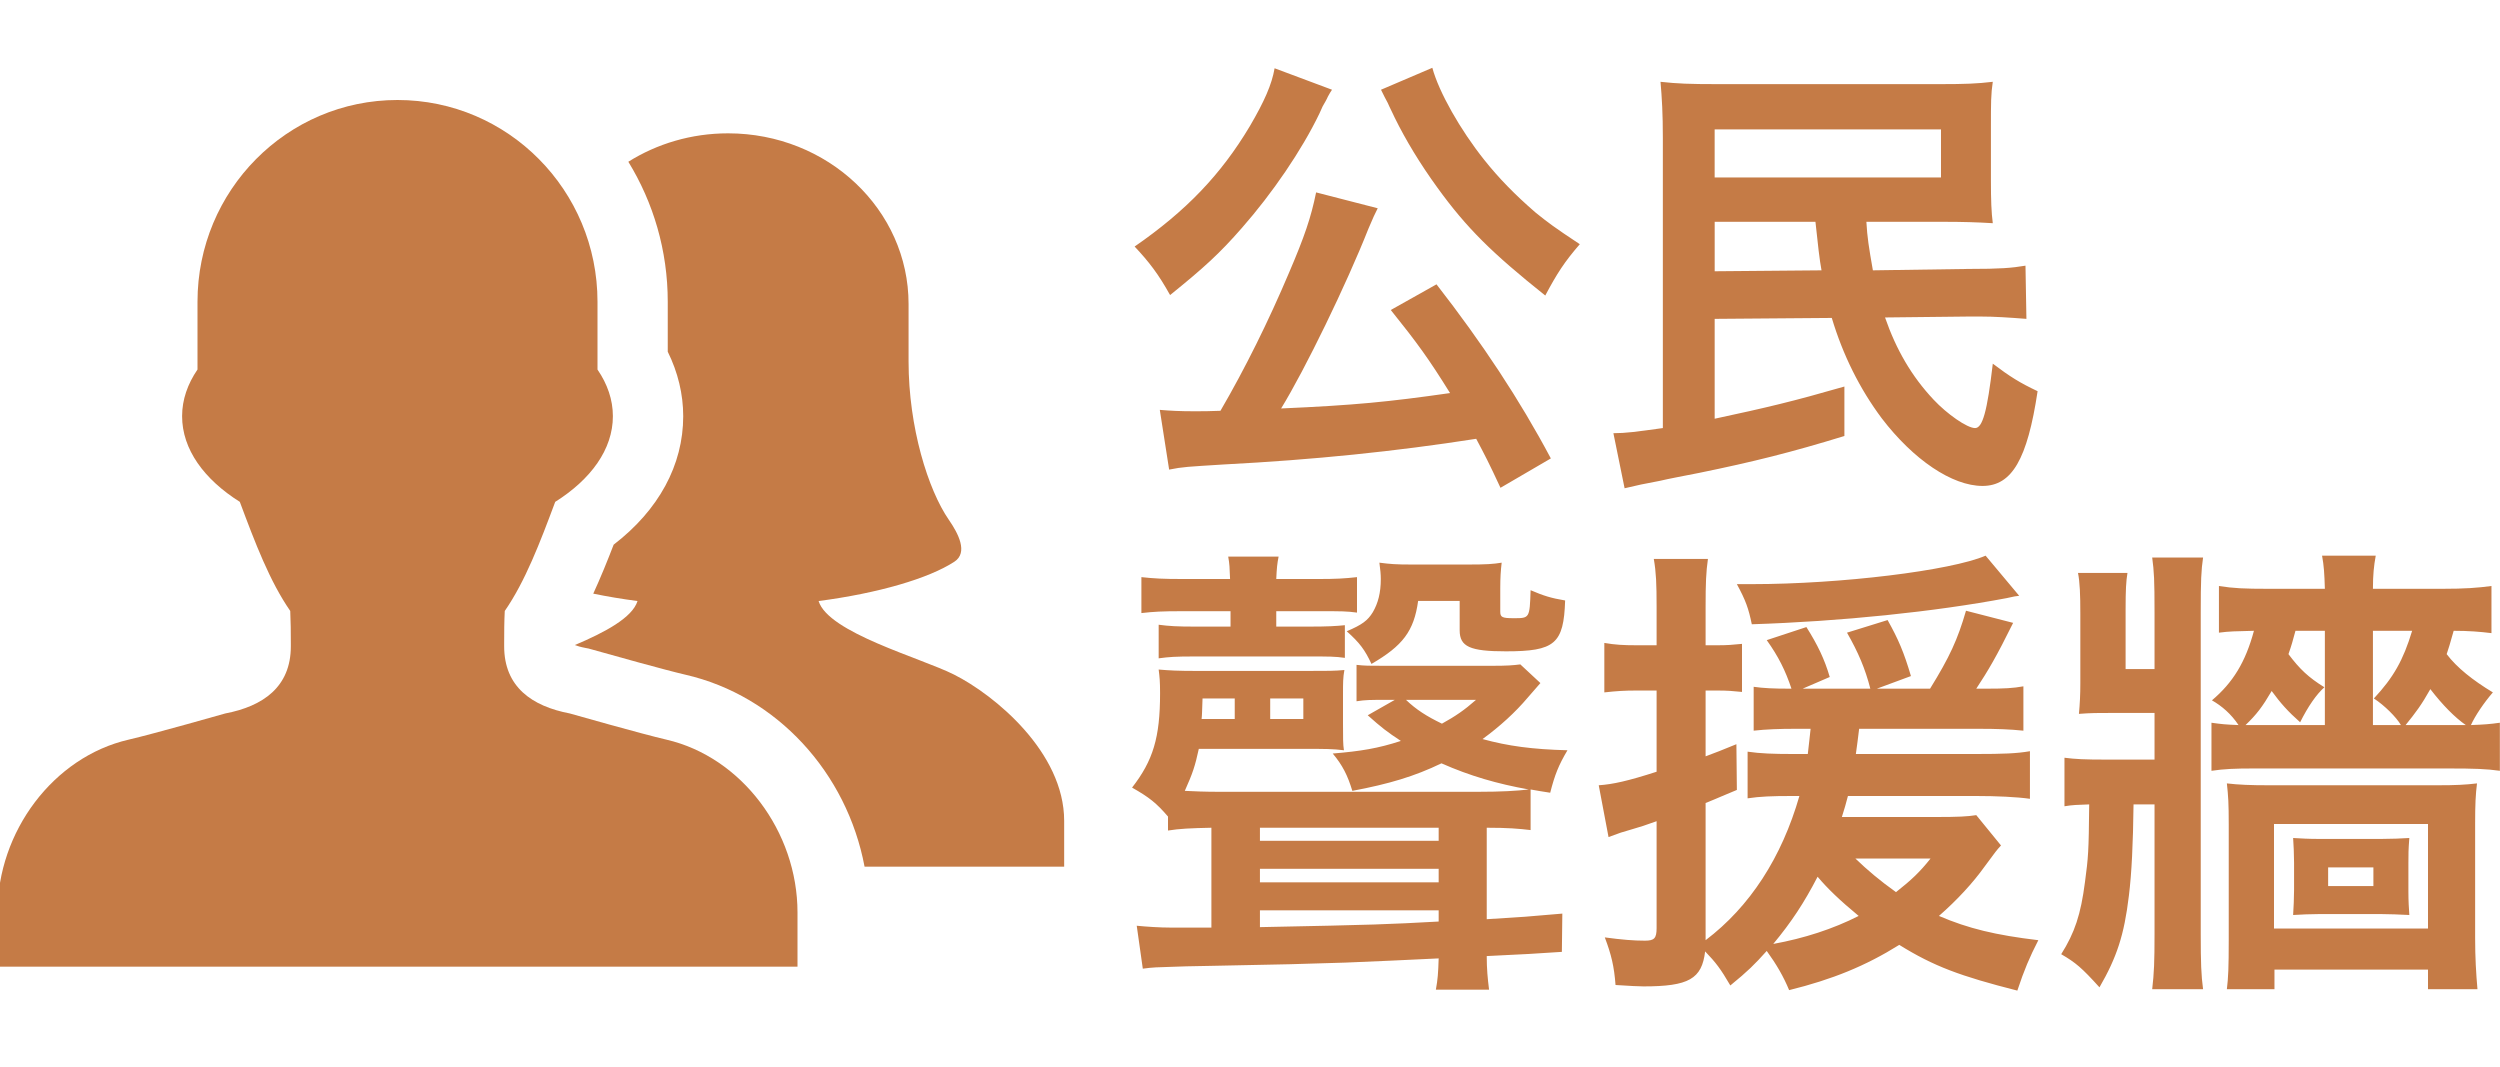
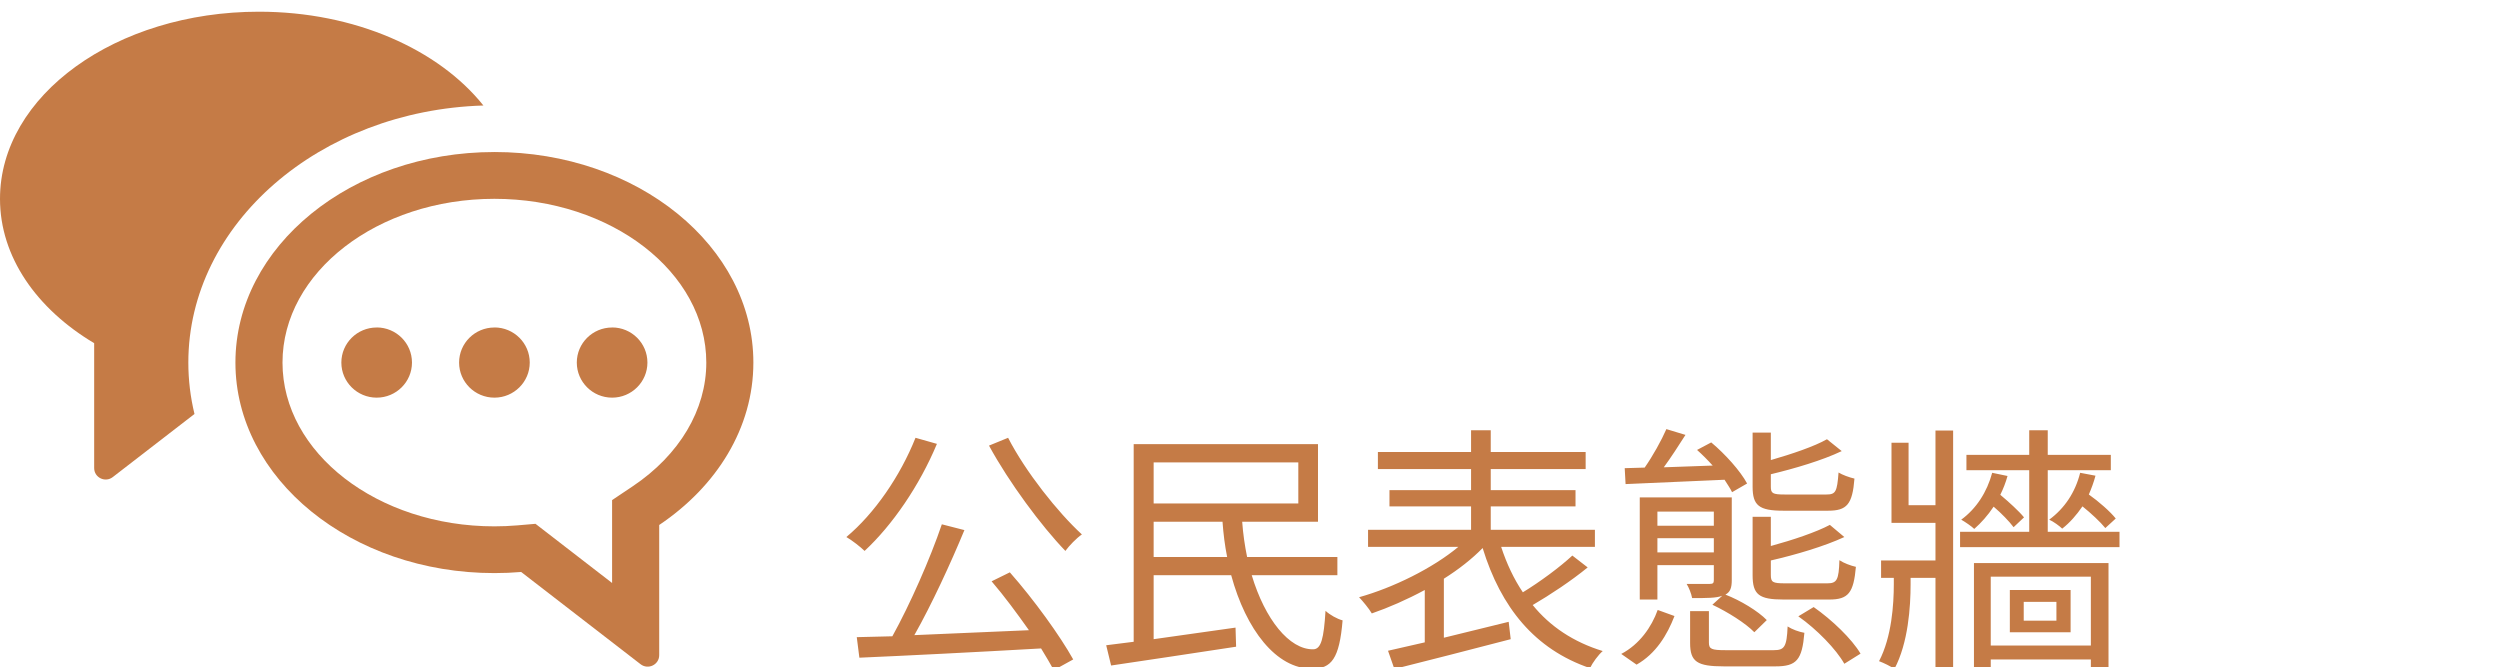
- <svg xmlns="http://www.w3.org/2000/svg" width="150" height="64" viewBox="0 0 150 64">
+ <svg xmlns="http://www.w3.org/2000/svg" width="135" height="36" viewBox="0 0 135 36">
  <g fill="none" fill-rule="evenodd">
    <g fill="#C57B46">
-       <g>
-         <path d="M93.05 27.504c-1.875-3.528-4.115-6.916-6.86-10.444l-2.743 1.54c1.596 1.988 2.268 2.912 3.556 4.984-3.724.532-5.712.728-10.136.924 1.428-2.324 3.92-7.448 5.236-10.78.28-.672.392-.896.56-1.232l-3.696-.952c-.308 1.512-.7 2.66-1.624 4.816-1.232 2.912-2.632 5.74-4.116 8.288-.784.028-.952.028-1.596.028-.783 0-1.427-.028-2.043-.084l.56 3.584c.84-.168 1.064-.168 3.276-.308 5.404-.28 10.304-.784 15.148-1.54.505.952.757 1.428 1.457 2.94l3.024-1.764zM76.476 4.096c-.168.98-.616 1.988-1.484 3.472-1.735 2.912-3.835 5.096-6.915 7.224.868.924 1.428 1.652 2.128 2.912 2.044-1.652 2.968-2.492 4.312-4.032 1.82-2.072 3.584-4.648 4.648-6.86.196-.448.196-.448.364-.728.084-.14.112-.224.14-.28.14-.252.14-.252.252-.42l-3.445-1.288zm6.384 1.288l.223.448c.196.364.196.364.28.56.14.308.252.504.308.644.673 1.372 1.54 2.8 2.577 4.228 1.764 2.436 3.276 3.92 6.468 6.468.7-1.316 1.148-2.016 2.072-3.08-1.568-1.036-1.932-1.316-2.66-1.904-1.232-1.064-2.212-2.072-3.08-3.164-1.428-1.792-2.716-4.06-3.108-5.516l-3.08 1.316zm33.655 7.924c1.288 0 2.128.028 3.052.084-.084-.644-.112-1.372-.112-2.576v-3.22c0-1.4 0-1.96.112-2.688-.924.112-1.68.14-3.136.14h-13.41c-1.653 0-2.38-.028-3.39-.14.085.98.14 1.904.14 3.388v17.388c-1.623.224-2.21.308-2.967.308l.672 3.304c.392-.084.504-.112.98-.224.7-.14.7-.14 1.148-.224.448-.112 1.512-.308 2.352-.476 3.276-.672 5.516-1.232 8.708-2.212v-2.968c-3.108.896-4.648 1.26-7.784 1.932v-5.992l7.027-.056c.672 2.24 1.68 4.256 2.996 6.02 1.904 2.492 4.228 4.06 6.048 4.06 1.765 0 2.69-1.596 3.305-5.684-1.064-.504-1.652-.868-2.688-1.652-.336 2.884-.616 3.864-1.064 3.864-.476 0-1.68-.84-2.492-1.708-1.315-1.4-2.24-2.996-2.91-4.928l5.01-.056h.73c.81 0 1.65.056 2.743.14l-.056-3.192c-.84.14-1.484.196-3.416.196l-5.74.084c-.25-1.428-.335-1.96-.39-2.912h4.535zm-7.588 0c.14 1.344.252 2.324.364 2.912l-6.41.056v-2.968h6.047zm-6.048-5.544h13.58v2.884h-13.58V7.764z" />
-         <path d="M73.132 47.508c-.812 0-1.484-.028-2.044-.056.476-1.064.616-1.484.84-2.52h6.384c1.204 0 1.652 0 2.324.084-.056-.336-.056-.756-.056-1.596v-1.764c0-.672 0-1.008.084-1.456-.588.056-.924.056-2.268.056h-6.552c-1.176 0-1.68-.028-2.324-.084.056.448.084.7.084 1.428 0 2.66-.42 4.032-1.68 5.656 1.036.588 1.456.924 2.156 1.736v.84c.7-.112 1.316-.14 2.604-.168v5.992h-2.408c-.7 0-1.512-.056-2.072-.112l.364 2.576c.616-.084.868-.084 1.764-.112.756-.028.756-.028 2.296-.056 4.564-.084 5.432-.112 8.092-.196 2.072-.084 3.276-.14 5.6-.252-.028.896-.056 1.26-.168 1.876h3.192c-.084-.672-.14-1.232-.14-2.016 1.848-.084 3.36-.168 4.508-.252l.028-2.296c-2.24.196-2.24.196-4.536.336v-5.488c1.26 0 1.932.056 2.632.14v-2.436c.476.084.616.112 1.176.196.28-1.092.504-1.652 1.036-2.548-2.128-.056-3.556-.252-5.096-.672 1.036-.756 1.96-1.596 2.716-2.492.392-.448.588-.672.756-.868l-1.204-1.12c-.448.056-.784.084-1.708.084h-6.468c-.924 0-1.148 0-1.652-.056v2.184c.532-.084.812-.084 1.792-.084h.504l-1.624.924c.812.728 1.176 1.008 1.988 1.54-1.372.448-2.408.616-4.088.756.588.7.896 1.316 1.176 2.24 2.212-.42 3.724-.868 5.348-1.652 1.708.756 3.36 1.232 5.236 1.568-.7.084-1.652.14-3.052.14h-15.54zm15.428-5.516c-.7.616-1.232.98-2.044 1.428-.924-.448-1.54-.84-2.156-1.428h4.2zM75.596 54.62H86.32v.672c-3.08.168-3.696.196-10.724.336V54.62zm0-1.68v-.812H86.32v.812H75.596zm0-2.492v-.784H86.32v.784H75.596zm-1.512-8.54v1.232h-1.988c.028-.224.028-.476.056-1.232h1.932zm2.128 1.232v-1.232H78.2v1.232h-1.988zm-2.38-6.468v.924h-2.156c-1.008 0-1.54-.028-2.156-.112V39.5c.616-.084 1.008-.112 2.128-.112h6.86c1.26 0 1.596 0 2.184.084v-1.96c-.56.056-1.036.084-2.156.084h-1.96v-.924h2.66c1.232 0 1.568 0 2.184.084v-2.128c-.728.084-1.316.112-2.24.112h-2.604c.028-.644.056-.924.14-1.344h-3.024c.084.448.084.672.112 1.344h-2.912c-1.064 0-1.652-.028-2.408-.112v2.156c.756-.084 1.232-.112 2.408-.112h2.94zm13.748-.616v1.764c0 .98.616 1.26 2.772 1.26 2.94 0 3.472-.448 3.556-3.052-.84-.14-1.288-.28-2.072-.616-.056 1.68-.056 1.68-1.008 1.68-.7 0-.812-.056-.812-.392v-1.4c0-.644.028-1.064.084-1.54-.504.084-.924.112-2.044.112h-3.332c-.98 0-1.316-.028-1.96-.112.056.42.084.7.084.98 0 .84-.168 1.456-.476 1.988-.308.504-.644.756-1.568 1.148.784.7 1.092 1.12 1.484 1.96 1.876-1.092 2.548-1.96 2.8-3.78h2.492zm21.056 7.672c-.056.56-.084.756-.168 1.512h-.924c-1.12 0-1.932-.028-2.688-.14v2.8c.728-.112 1.484-.14 2.632-.14h.476c-1.064 3.696-2.968 6.636-5.628 8.652V48.18c.84-.336.98-.42 1.876-.784l-.028-2.744c-.896.364-1.232.504-1.848.728v-3.948h.728c.56 0 .924.028 1.456.084v-2.884c-.532.056-.896.084-1.456.084h-.728v-2.324c0-1.4.028-2.072.14-2.856h-3.248c.14.812.168 1.484.168 2.884v2.296h-1.204c-.784 0-1.288-.028-1.932-.14v2.968c.756-.084 1.232-.112 1.904-.112h1.232v4.872c-1.736.56-2.632.756-3.472.812l.588 3.108c.756-.28.756-.28 1.344-.448.672-.196.756-.224 1.54-.504v6.412c0 .616-.14.756-.7.756-.672 0-1.372-.056-2.408-.196.392 1.036.56 1.736.644 2.856.924.056 1.344.084 1.68.084 2.716 0 3.5-.448 3.696-2.1.644.672.924 1.036 1.512 2.044 1.064-.868 1.456-1.26 2.184-2.072.588.812 1.008 1.54 1.344 2.352 2.604-.644 4.592-1.456 6.608-2.716 2.072 1.288 3.668 1.876 7.084 2.744.42-1.26.728-1.988 1.26-3.024-2.576-.308-4.2-.7-5.964-1.456 1.092-.952 2.044-1.988 2.744-2.968.7-.952.7-.952.98-1.26l-1.484-1.82c-.504.084-1.12.112-2.38.112h-5.684c.168-.532.224-.728.364-1.26h7.7c1.204 0 2.436.056 3.22.168v-2.856c-.784.14-1.652.168-3.22.168h-7.224c.084-.588.112-.84.196-1.512h7.168c1.092 0 1.876.028 2.688.112v-2.66c-.616.112-1.148.14-2.184.14h-.644c.7-1.064 1.204-1.904 2.212-3.948l-2.828-.728c-.504 1.736-.98 2.772-2.156 4.676h-3.192l2.044-.756c-.42-1.428-.756-2.212-1.4-3.36l-2.436.756c.672 1.176 1.092 2.156 1.4 3.36h-4.06l1.624-.7c-.308-1.064-.728-1.932-1.4-2.996l-2.38.784c.7.98 1.12 1.82 1.484 2.912h-.14c-.924 0-1.54-.028-2.128-.112v2.632c.756-.084 1.568-.112 2.492-.112h.924zm.42 8.876c.588.7 1.344 1.428 2.464 2.352-1.54.784-3.276 1.344-5.124 1.68 1.092-1.316 1.848-2.464 2.66-4.032zm6.776-1.092c-.644.812-1.148 1.288-2.072 2.016-.98-.7-1.708-1.316-2.436-2.016h4.508zm3.304-18.172c-2.072.896-8.708 1.708-14 1.708h-.924c.532.98.7 1.456.896 2.408 5.32-.168 11.004-.756 15.288-1.568.504-.112.504-.112.756-.14l-2.016-2.408zm30.352 1.82c-.84.112-1.596.168-2.94.168h-4.172c0-.84.056-1.372.168-1.988h-3.22c.112.616.14 1.064.168 1.988h-3.416c-1.4 0-2.072-.028-2.94-.168v2.8c.644-.084.98-.084 2.1-.112-.504 1.876-1.26 3.108-2.52 4.172.588.336 1.148.812 1.596 1.484-.756-.028-1.036-.056-1.624-.14v2.884c.756-.112 1.4-.14 2.548-.14h11.648c1.596 0 2.324.028 3.108.14v-2.884c-.588.084-.952.112-1.736.14.252-.56.784-1.344 1.316-1.96-1.204-.728-2.156-1.484-2.772-2.296.14-.42.168-.504.42-1.4.896 0 1.596.056 2.268.14V35.16zm-1.988 8.344h-3.164c.588-.728.952-1.204 1.484-2.156.756.98 1.484 1.708 2.128 2.156h-.448zm-5.124 0v-5.656h2.352c-.532 1.764-1.12 2.8-2.296 4.06.644.42 1.344 1.12 1.624 1.596h-1.68zm-2.884-5.656v5.656h-4.76c.672-.644 1.008-1.092 1.568-2.044.532.728.98 1.232 1.708 1.876.476-.952.98-1.68 1.456-2.1-.952-.588-1.484-1.092-2.156-1.988.196-.56.252-.784.42-1.4h1.764zm-10.22 2.296h-1.736V36.56c0-1.148.028-1.68.112-2.184h-2.968c.112.56.14 1.316.14 2.436v4.2c0 .644-.028 1.232-.084 1.82.728-.056 1.12-.056 2.072-.056h2.464v2.8h-2.884c-1.316 0-1.876-.028-2.52-.112v2.912c.504-.084.756-.084 1.484-.112-.028 2.884-.056 3.164-.252 4.648-.252 1.96-.616 3.052-1.428 4.34.868.504 1.232.812 2.296 1.988 1.036-1.792 1.484-3.136 1.764-5.488.168-1.344.252-3.136.28-5.488h1.26v7.756c0 1.708-.028 2.352-.14 3.332h3.052c-.112-.84-.14-1.568-.14-3.332V36.784c0-1.988.028-2.548.14-3.332h-3.052c.112.868.14 1.288.14 3.332v3.36zm8.372 13.244c0 .504-.028 1.008-.056 1.512.476-.028 1.036-.056 1.568-.056h3.696c.532 0 1.092.028 1.708.056-.028-.392-.056-.84-.056-1.4v-1.708c0-.532 0-.812.056-1.512-.448.028-1.092.056-1.68.056h-3.724c-.616 0-1.12-.028-1.568-.056.028.448.056.98.056 1.484v1.624zm2.044-1.344h2.716v1.12h-2.716v-1.12zm-3.22 6.132h9.212v1.176h2.968c-.084-.952-.14-1.904-.14-3.08v-6.86c0-1.148.028-1.736.112-2.408-.7.084-1.288.112-2.352.112h-10.164c-1.036 0-1.792-.028-2.492-.112.084.756.112 1.204.112 2.464v6.944c0 1.624-.028 2.268-.112 2.94h2.856v-1.176zm-.028-8.736h9.24v6.272h-9.24V49.44z" />
-       </g>
-       <g>
-         <path d="M57.236 40.472c-1.998-1.004-7.538-2.51-8.12-4.41 3.587-.47 6.613-1.357 8.15-2.362.833-.546.23-1.695-.338-2.515-1.24-1.796-2.414-5.546-2.414-9.5V18.24c0-5.655-4.847-10.24-10.83-10.24-2.213 0-4.27.63-5.984 1.705 1.5 2.447 2.365 5.323 2.365 8.398v3c.61 1.232.928 2.548.928 3.868 0 2.934-1.47 5.632-4.174 7.71-.372.967-.775 1.96-1.223 2.938.837.172 1.727.322 2.655.443-.304.995-1.96 1.88-3.76 2.64.14.055.344.12.645.176l.174.033.17.047c1.186.336 4.51 1.264 5.636 1.522C46.622 41.74 50.82 46.38 51.874 52H63.85v-2.75c0-4.11-4.16-7.544-6.614-8.778" />
-         <path d="M39.98 44.377c-1.463-.337-5.794-1.57-5.794-1.57-2.276-.435-3.936-1.597-3.936-4.027v-.185c0-.666.003-1.31.036-1.937 1.227-1.774 2.106-4.08 3.027-6.547 2.142-1.35 3.46-3.15 3.46-5.14 0-.99-.33-1.93-.923-2.798v-4.068C35.85 11.42 30.478 6 23.85 6s-12 5.42-12 12.104v4.067c-.593.868-.924 1.81-.924 2.8 0 1.99 1.32 3.79 3.463 5.14.92 2.468 1.798 4.773 3.026 6.547.03.626.035 1.272.035 1.938v.185c0 2.43-1.66 3.592-3.935 4.027 0 0-4.33 1.233-5.794 1.57C3.21 45.417-.15 49.89-.15 54.75V58h48v-3.25c0-4.86-3.356-9.33-7.87-10.373" />
-       </g>
+       <text font-family="Hiragino Kaku Gothic ProN" font-size="14" font-weight="313">
+         <tspan x="45" y="35">公民表態牆</tspan>
+       </text>
+       <path d="M10.17 19.58c0-7.495 7.095-13.618 15.934-13.883C23.688 2.67 19.167.632 13.984.632 6.26.632 0 5.156 0 10.737c0 3.138 1.98 5.942 5.085 7.795v6.744c0 .514.595.803 1.004.487l4.413-3.408c-.217-.897-.332-1.826-.332-2.776" />
+       <path d="M26.698 8.21c-7.724 0-13.985 5.09-13.985 11.37 0 6.277 6.26 11.367 13.985 11.367.488 0 .97-.02 1.445-.06l6.45 4.982c.41.314 1.004.025 1.004-.49v-7.03c3.106-2.086 5.085-5.24 5.085-8.77 0-6.28-6.26-11.37-13.984-11.37zm7.475 18.045l-1.12.75v4.476l-4.136-3.195-.99.085c-.4.034-.815.052-1.23.052-6.31 0-11.442-3.967-11.442-8.843 0-4.877 5.133-8.844 11.443-8.844S38.14 14.703 38.14 19.58c0 2.55-1.446 4.983-3.967 6.675zm-1.12-8.57c-1.052 0-1.906.848-1.906 1.894 0 1.045.854 1.894 1.907 1.894s1.907-.85 1.907-1.895c0-1.047-.853-1.896-1.906-1.896zm-12.713 0c-1.053 0-1.907.848-1.907 1.894 0 1.045.854 1.894 1.907 1.894s1.907-.85 1.907-1.895c0-1.047-.854-1.896-1.907-1.896zm6.358 0c-1.054 0-1.907.848-1.907 1.894 0 1.045.854 1.894 1.908 1.894 1.052 0 1.907-.85 1.907-1.895 0-1.047-.855-1.896-1.907-1.896z" />
    </g>
  </g>
</svg>
